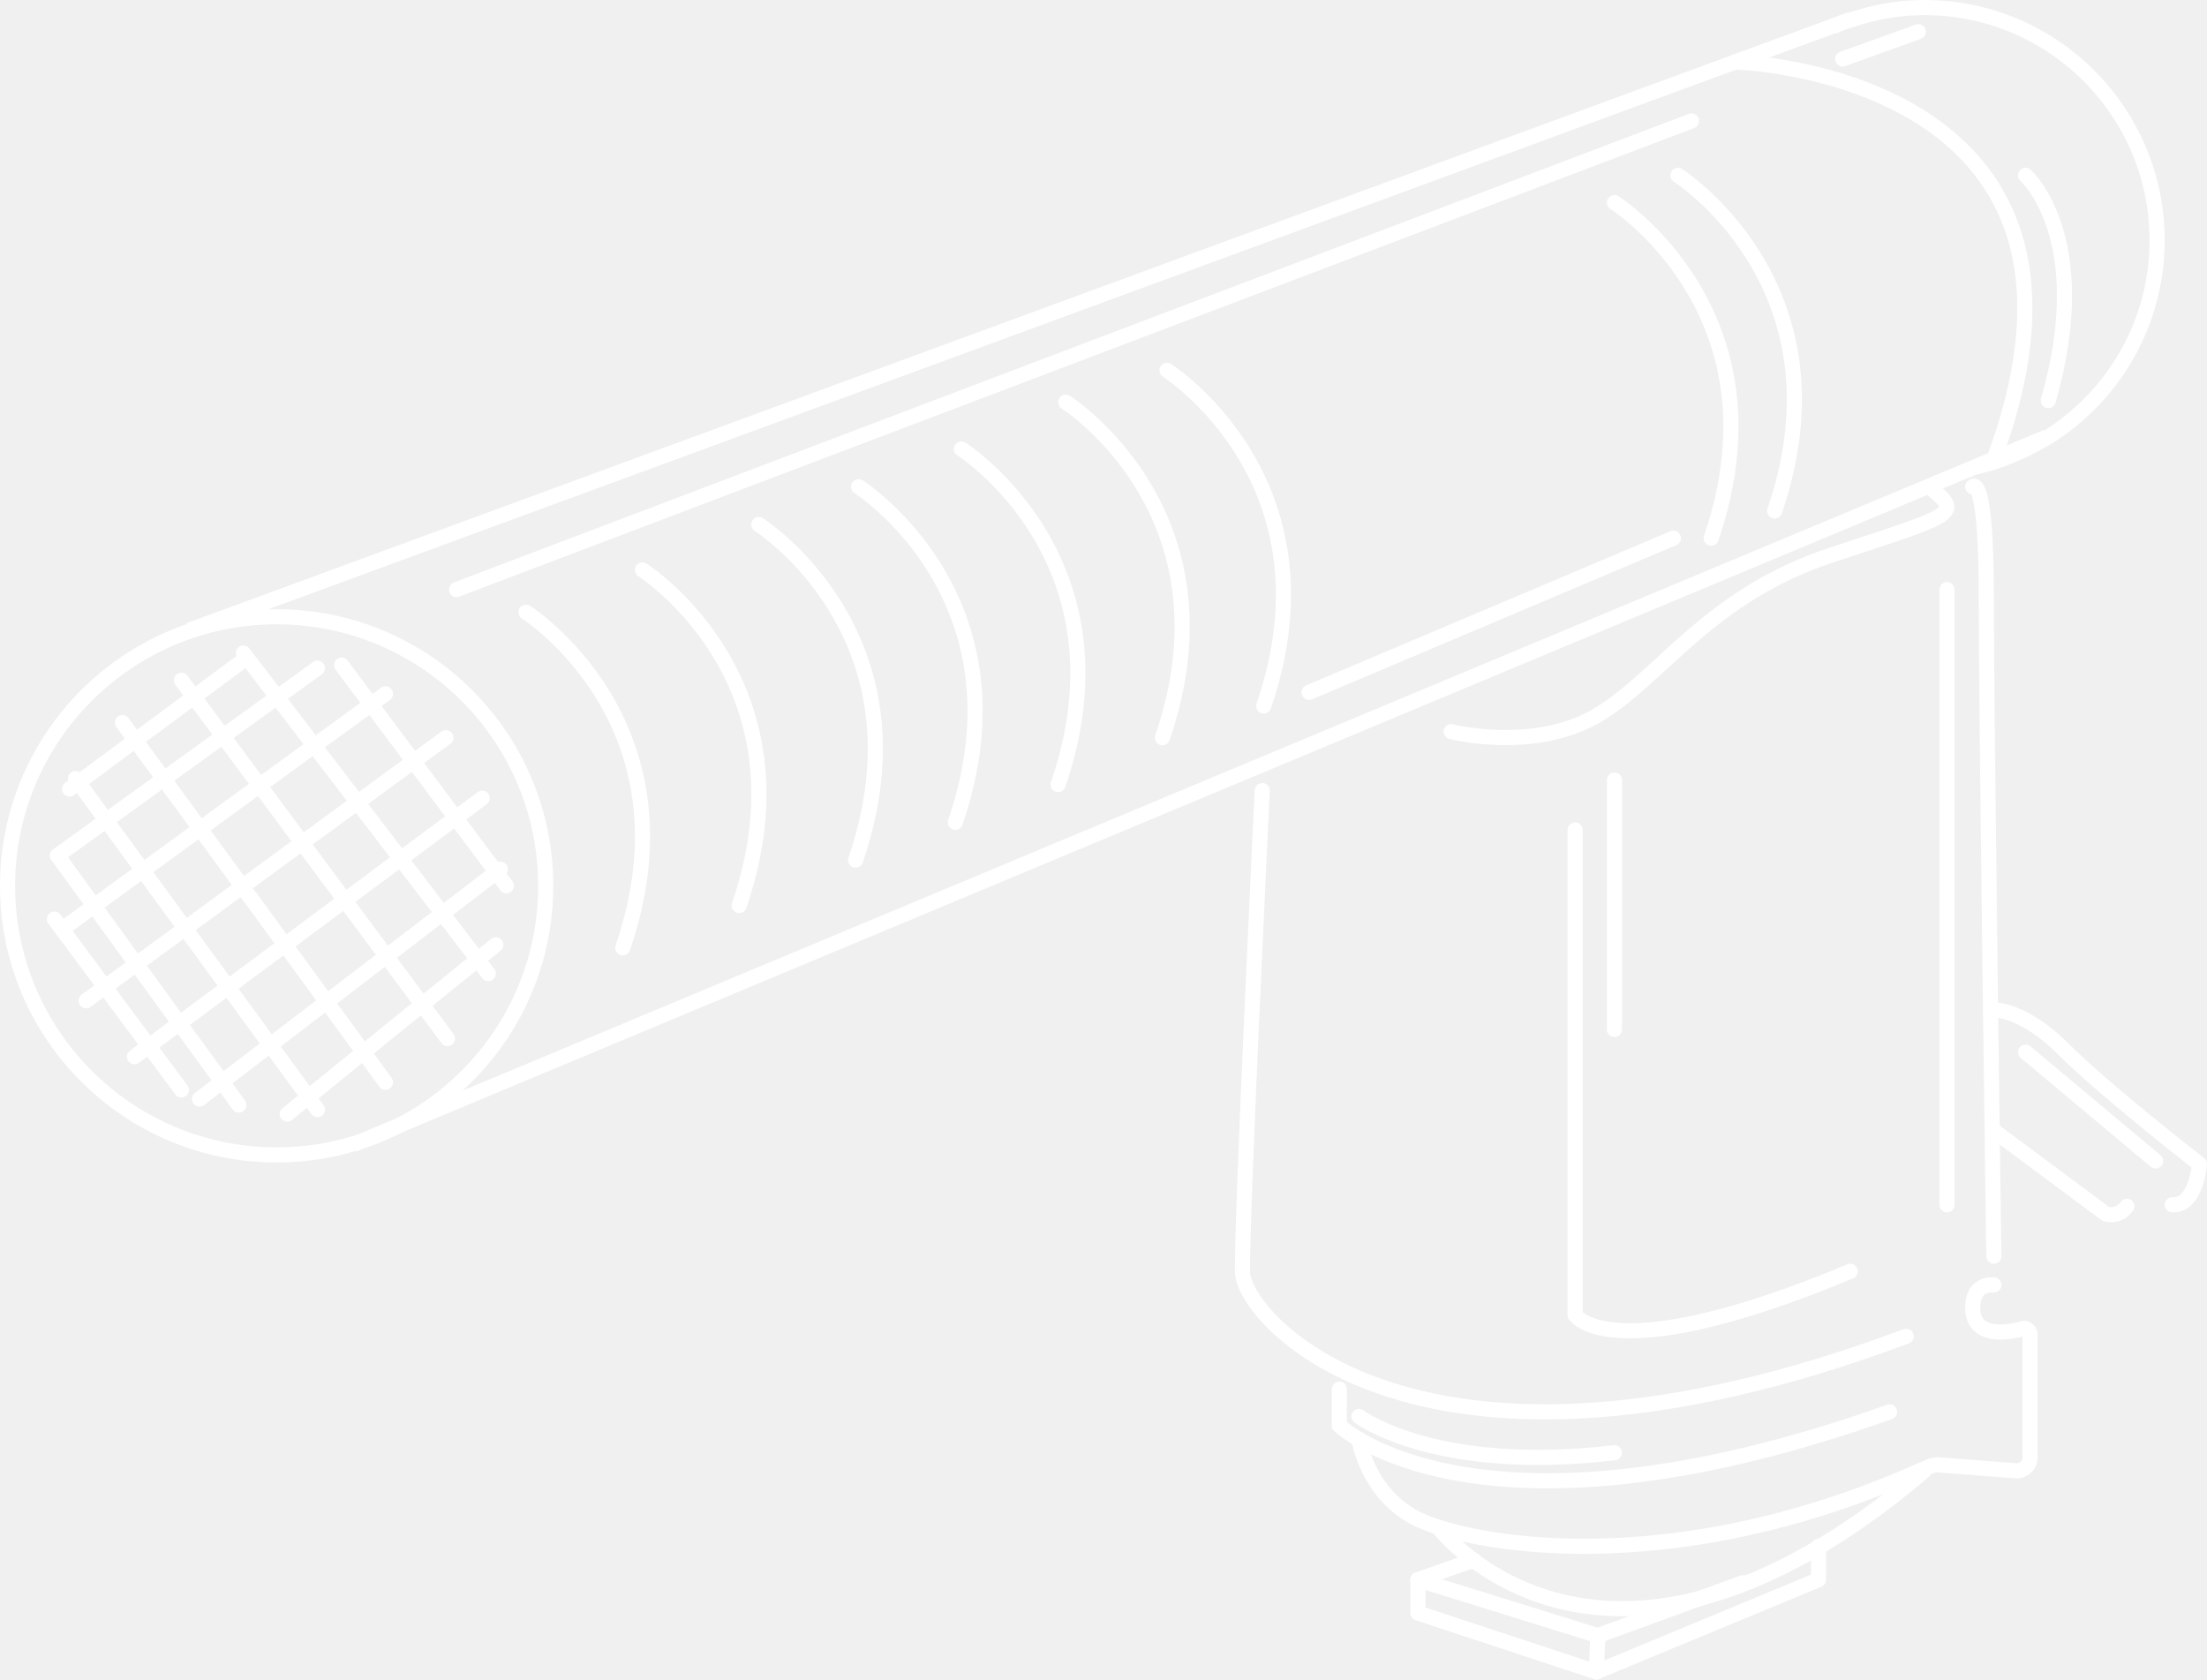
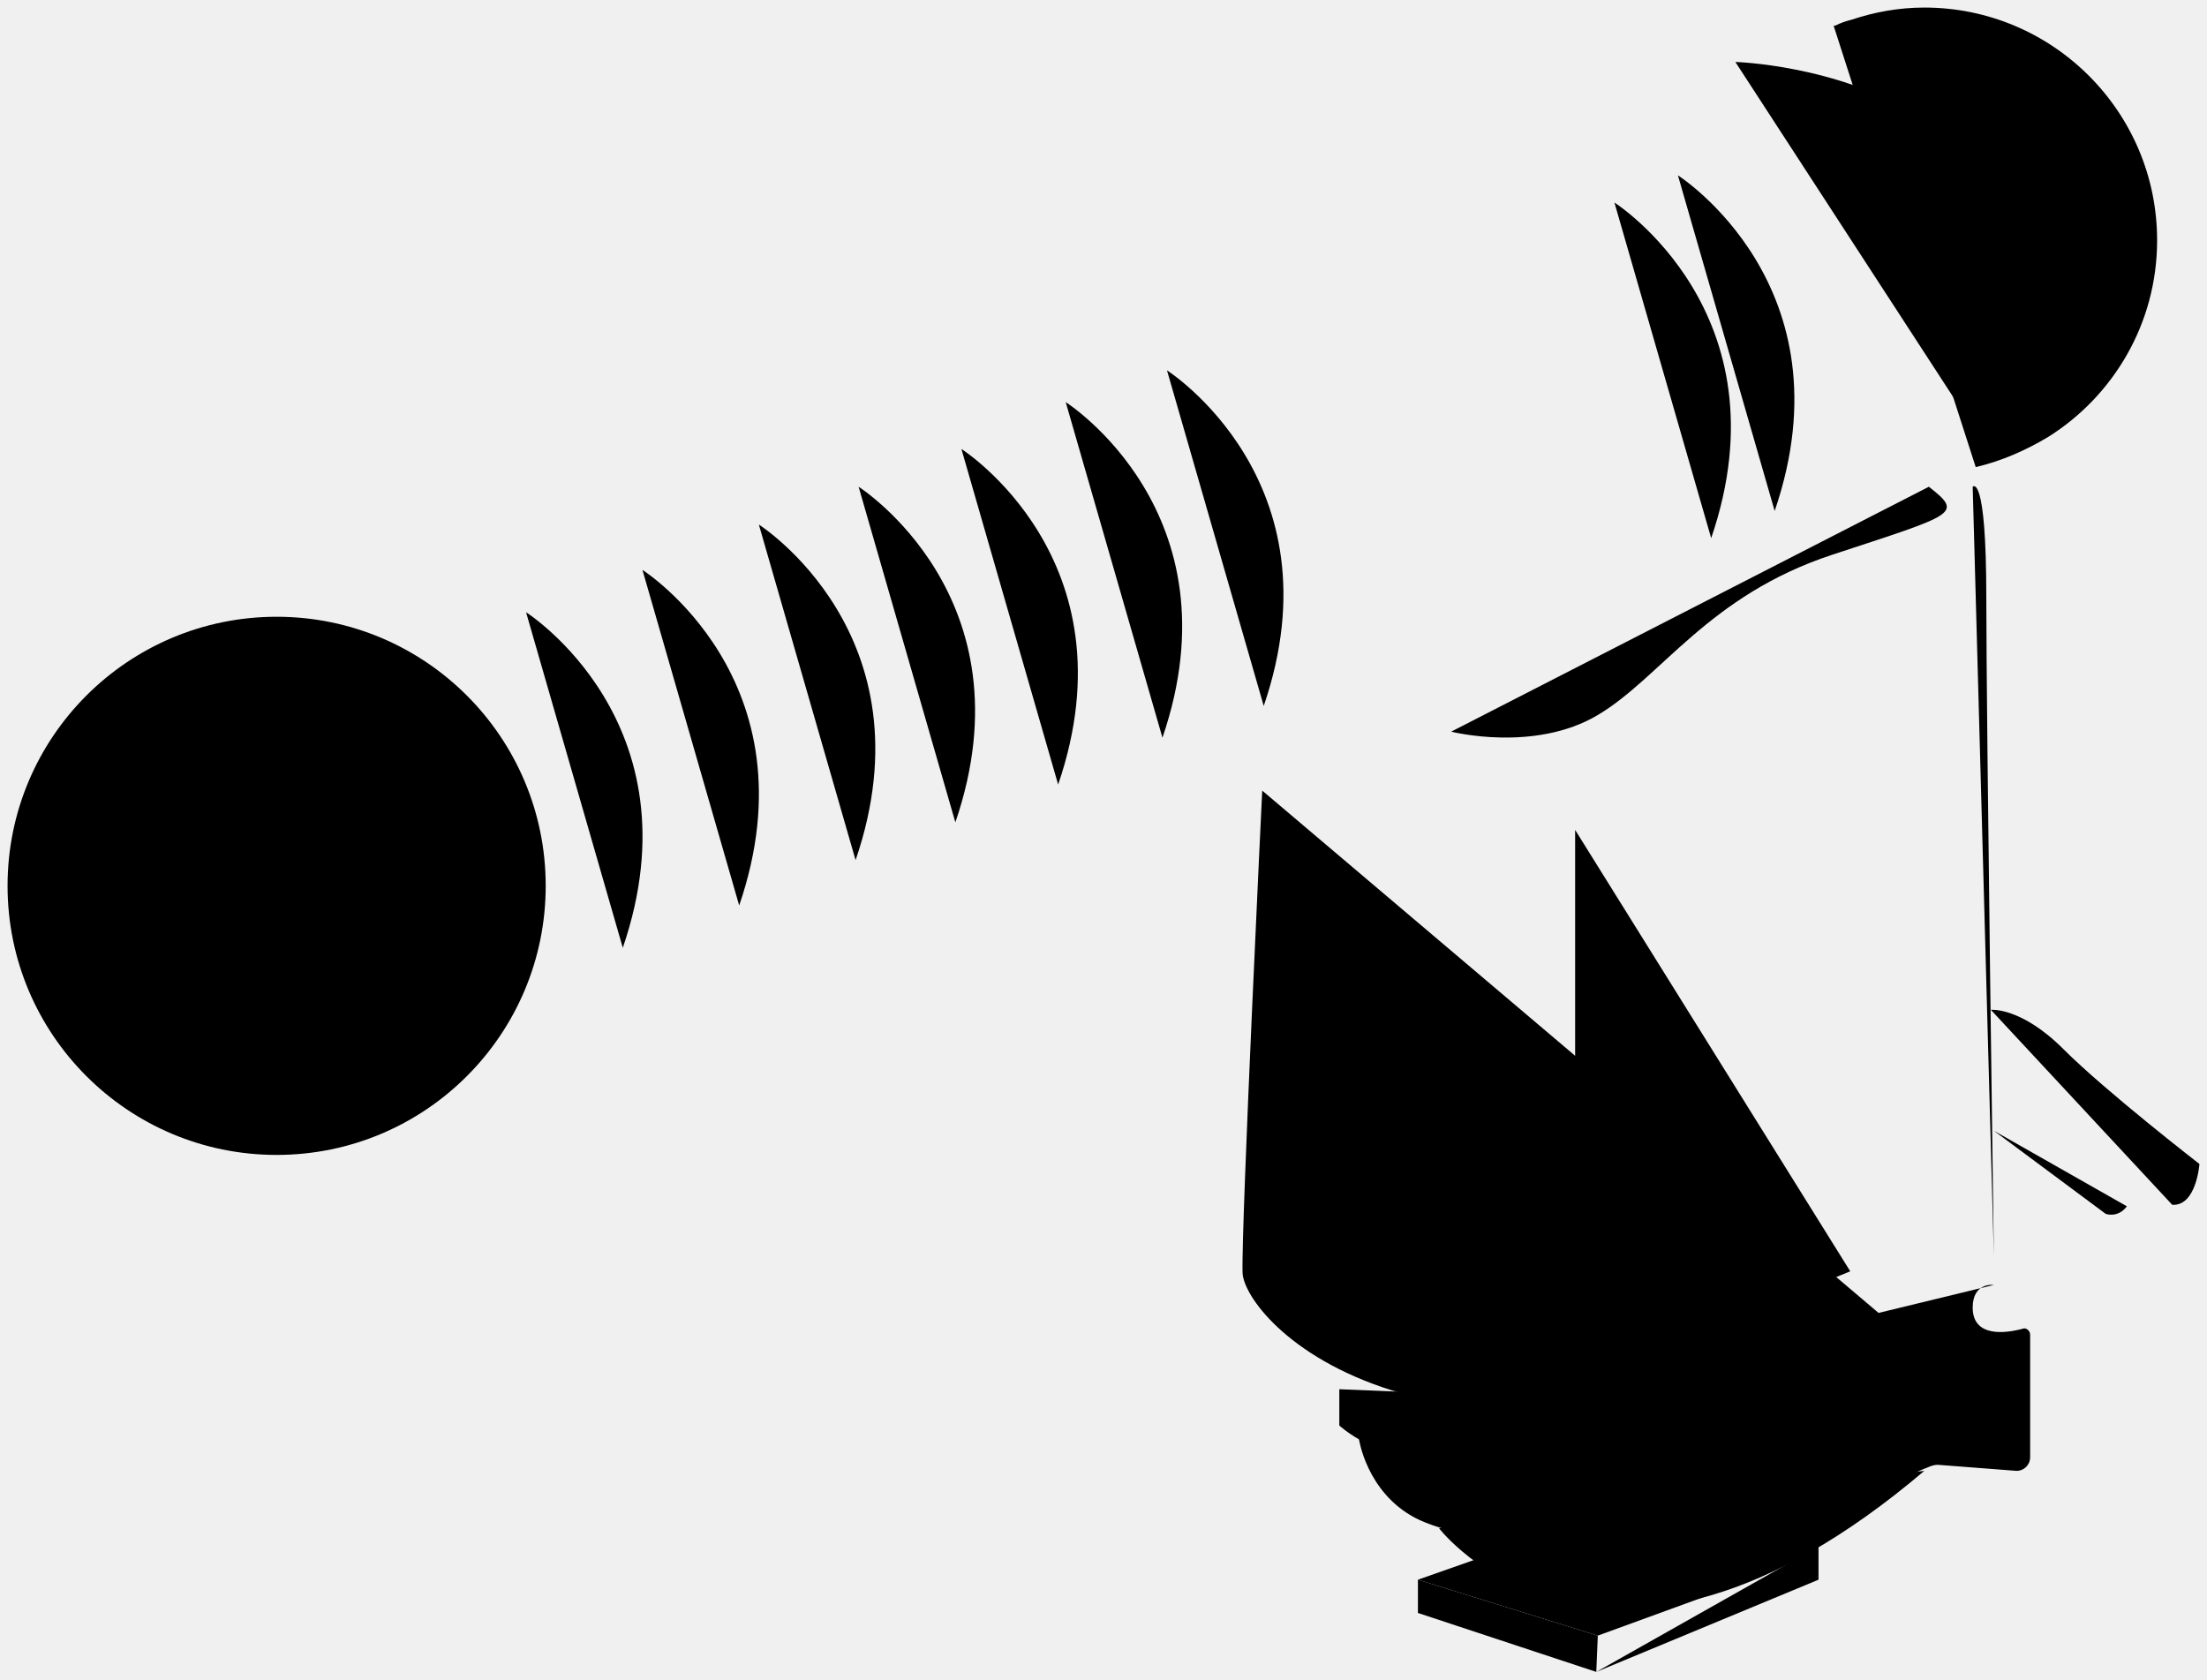
- <svg xmlns="http://www.w3.org/2000/svg" version="1.1" x="0px" y="0px" viewBox="0 0 146 111.1" style="enable-background:new 0 0 146 111.1;" xml:space="preserve">
-   <style type="text/css">
- 	.st0{fill:none;stroke:#FFFFFF;stroke-miterlimit:10;}
- 	.st1{fill:none;stroke:#FFFFFF;stroke-linecap:round;stroke-linejoin:round;stroke-miterlimit:10;}
- </style>
+ <svg xmlns="http://www.w3.org/2000/svg" version="1.1" id="svg_micro-canon" class="slide2" x="0px" y="0px" viewBox="0 0 146 111.1" style="enable-background:new 0 0 146 111.1;" xml:space="preserve">
  <g id="Calque_1">
</g>
  <g id="Calque_4">
    <g>
      <circle class="st0" cx="18.3" cy="58.6" r="17.8" />
      <path class="st0" d="M130.7,30.9c1.7-0.4,3.3-1.1,4.8-2h0c4.3-2.7,7.2-7.5,7.2-13c0-8.5-6.9-15.4-15.4-15.4    c-1.7,0-3.3,0.3-4.8,0.8c-0.4,0.1-0.7,0.2-1.1,0.4l-0.1,0" />
      <line class="st0" x1="12.5" y1="41.7" x2="122.4" y2="1.3" />
      <line class="st0" x1="23.4" y1="75.7" x2="135.4" y2="28.9" />
      <path class="st1" d="M96,48.4c0,0,5.5,1.4,9.7-1.1s7.3-7.9,15.5-10.6c8.2-2.7,8.7-2.7,6.4-4.5" />
      <path class="st1" d="M130.5,32.2c0,0,0.9-1,0.9,7.3s0.5,43.6,0.5,43.6" />
      <path class="st1" d="M83.5,52.3c0,0-1.4,28.9-1.3,31.9s11.5,16.3,43.9,4.2" />
      <path class="st1" d="M88.6,91.9v2.4c0,0,9.1,8.8,36.4-0.9" />
      <path class="st1" d="M89.9,95.2c0,0,0.5,3.5,3.7,5.2c3.2,1.7,16.7,4.4,33.6-3.2c0.3-0.1,0.6-0.3,1-0.3l5.2,0.4    c0.5,0,0.9-0.4,0.9-0.9v-8.1c0-0.3-0.3-0.5-0.5-0.4c-1.1,0.3-3.3,0.6-3.3-1.4c0-1.7,1.4-1.5,1.4-1.5" />
      <path class="st1" d="M104.2,54.9V87c0,0,2.4,3.7,18.2-2.9" />
      <path class="st1" d="M114.8,4.1c0,0,26.6,0.7,17.1,26.3" />
      <line class="st1" x1="128.8" y1="39" x2="128.8" y2="79.7" />
      <line class="st1" x1="111.9" y1="8" x2="30.2" y2="39" />
      <path class="st1" d="M134,11.6c0,0,4.6,4.1,1.5,14.9" />
      <path class="st1" d="M34.8,40.5c0,0,11.5,7.3,6.4,22.2" />
      <path class="st1" d="M42.5,37.7c0,0,11.5,7.3,6.4,22.2" />
      <path class="st1" d="M50.2,34.7c0,0,11.5,7.3,6.4,22.2" />
      <path class="st1" d="M56.8,32.2c0,0,11.5,7.3,6.4,22.2" />
      <path class="st1" d="M63.6,29.7c0,0,11.5,7.3,6.4,22.2" />
      <path class="st1" d="M70.5,26.6c0,0,11.5,7.3,6.4,22.2" />
      <path class="st1" d="M77.2,24.5c0,0,11.5,7.3,6.4,22.2" />
      <path class="st1" d="M106.8,13.4c0,0,11.5,7.3,6.4,22.2" />
      <path class="st1" d="M111,11.6c0,0,11.5,7.3,6.4,22.2" />
      <line class="st1" x1="16.1" y1="43.2" x2="32.3" y2="64.4" />
      <line class="st1" x1="12" y1="45" x2="29.6" y2="68.7" />
      <line class="st1" x1="8.1" y1="47.8" x2="25.5" y2="71.6" />
      <line class="st1" x1="5" y1="51.5" x2="21" y2="73.4" />
      <line class="st1" x1="3.8" y1="56.6" x2="15.8" y2="73.1" />
      <line class="st1" x1="22.6" y1="44" x2="33.5" y2="58.6" />
      <line class="st1" x1="33.1" y1="57.5" x2="13.2" y2="72.7" />
      <line class="st1" x1="31.9" y1="52.8" x2="8.9" y2="69.9" />
      <line class="st1" x1="29.5" y1="48.8" x2="5.7" y2="66.2" />
      <line class="st1" x1="25.5" y1="45.9" x2="4.2" y2="61.4" />
      <line class="st1" x1="21" y1="44.2" x2="3.8" y2="56.6" />
      <line class="st1" x1="32.8" y1="62.5" x2="19" y2="73.7" />
      <line class="st1" x1="15.8" y1="43.9" x2="4.6" y2="52.2" />
      <line class="st1" x1="3.6" y1="60.8" x2="12" y2="72.1" />
      <line class="st1" x1="121.9" y1="3.9" x2="126.9" y2="2.1" />
      <path class="st1" d="M95.2,101.1c0,0,10.9,14.2,32.1-3.8" />
      <polyline class="st1" points="97.5,103.2 93.8,104.5 105.7,108.2 115.3,104.7   " />
      <polyline class="st1" points="93.8,104.5 93.8,106.7 105.6,110.6 105.7,108.2   " />
      <polyline class="st1" points="105.6,110.6 120.3,104.5 120.3,102.3   " />
      <line class="st1" x1="86.6" y1="45.8" x2="110.7" y2="35.6" />
      <line class="st1" x1="106.8" y1="51.6" x2="106.8" y2="68.1" />
      <path class="st1" d="M131.7,66.8c0,0,2-0.2,4.8,2.6s9,7.6,9,7.6s-0.2,2.8-1.8,2.7" />
      <path class="st1" d="M131.9,74.8l7.4,5.5c0,0,0.8,0.3,1.4-0.5" />
      <line class="st1" x1="134" y1="69.6" x2="142.6" y2="76.8" />
      <path class="st1" d="M89.9,93.7c0,0,5,3.8,16.9,2.4" />
    </g>
  </g>
</svg>
